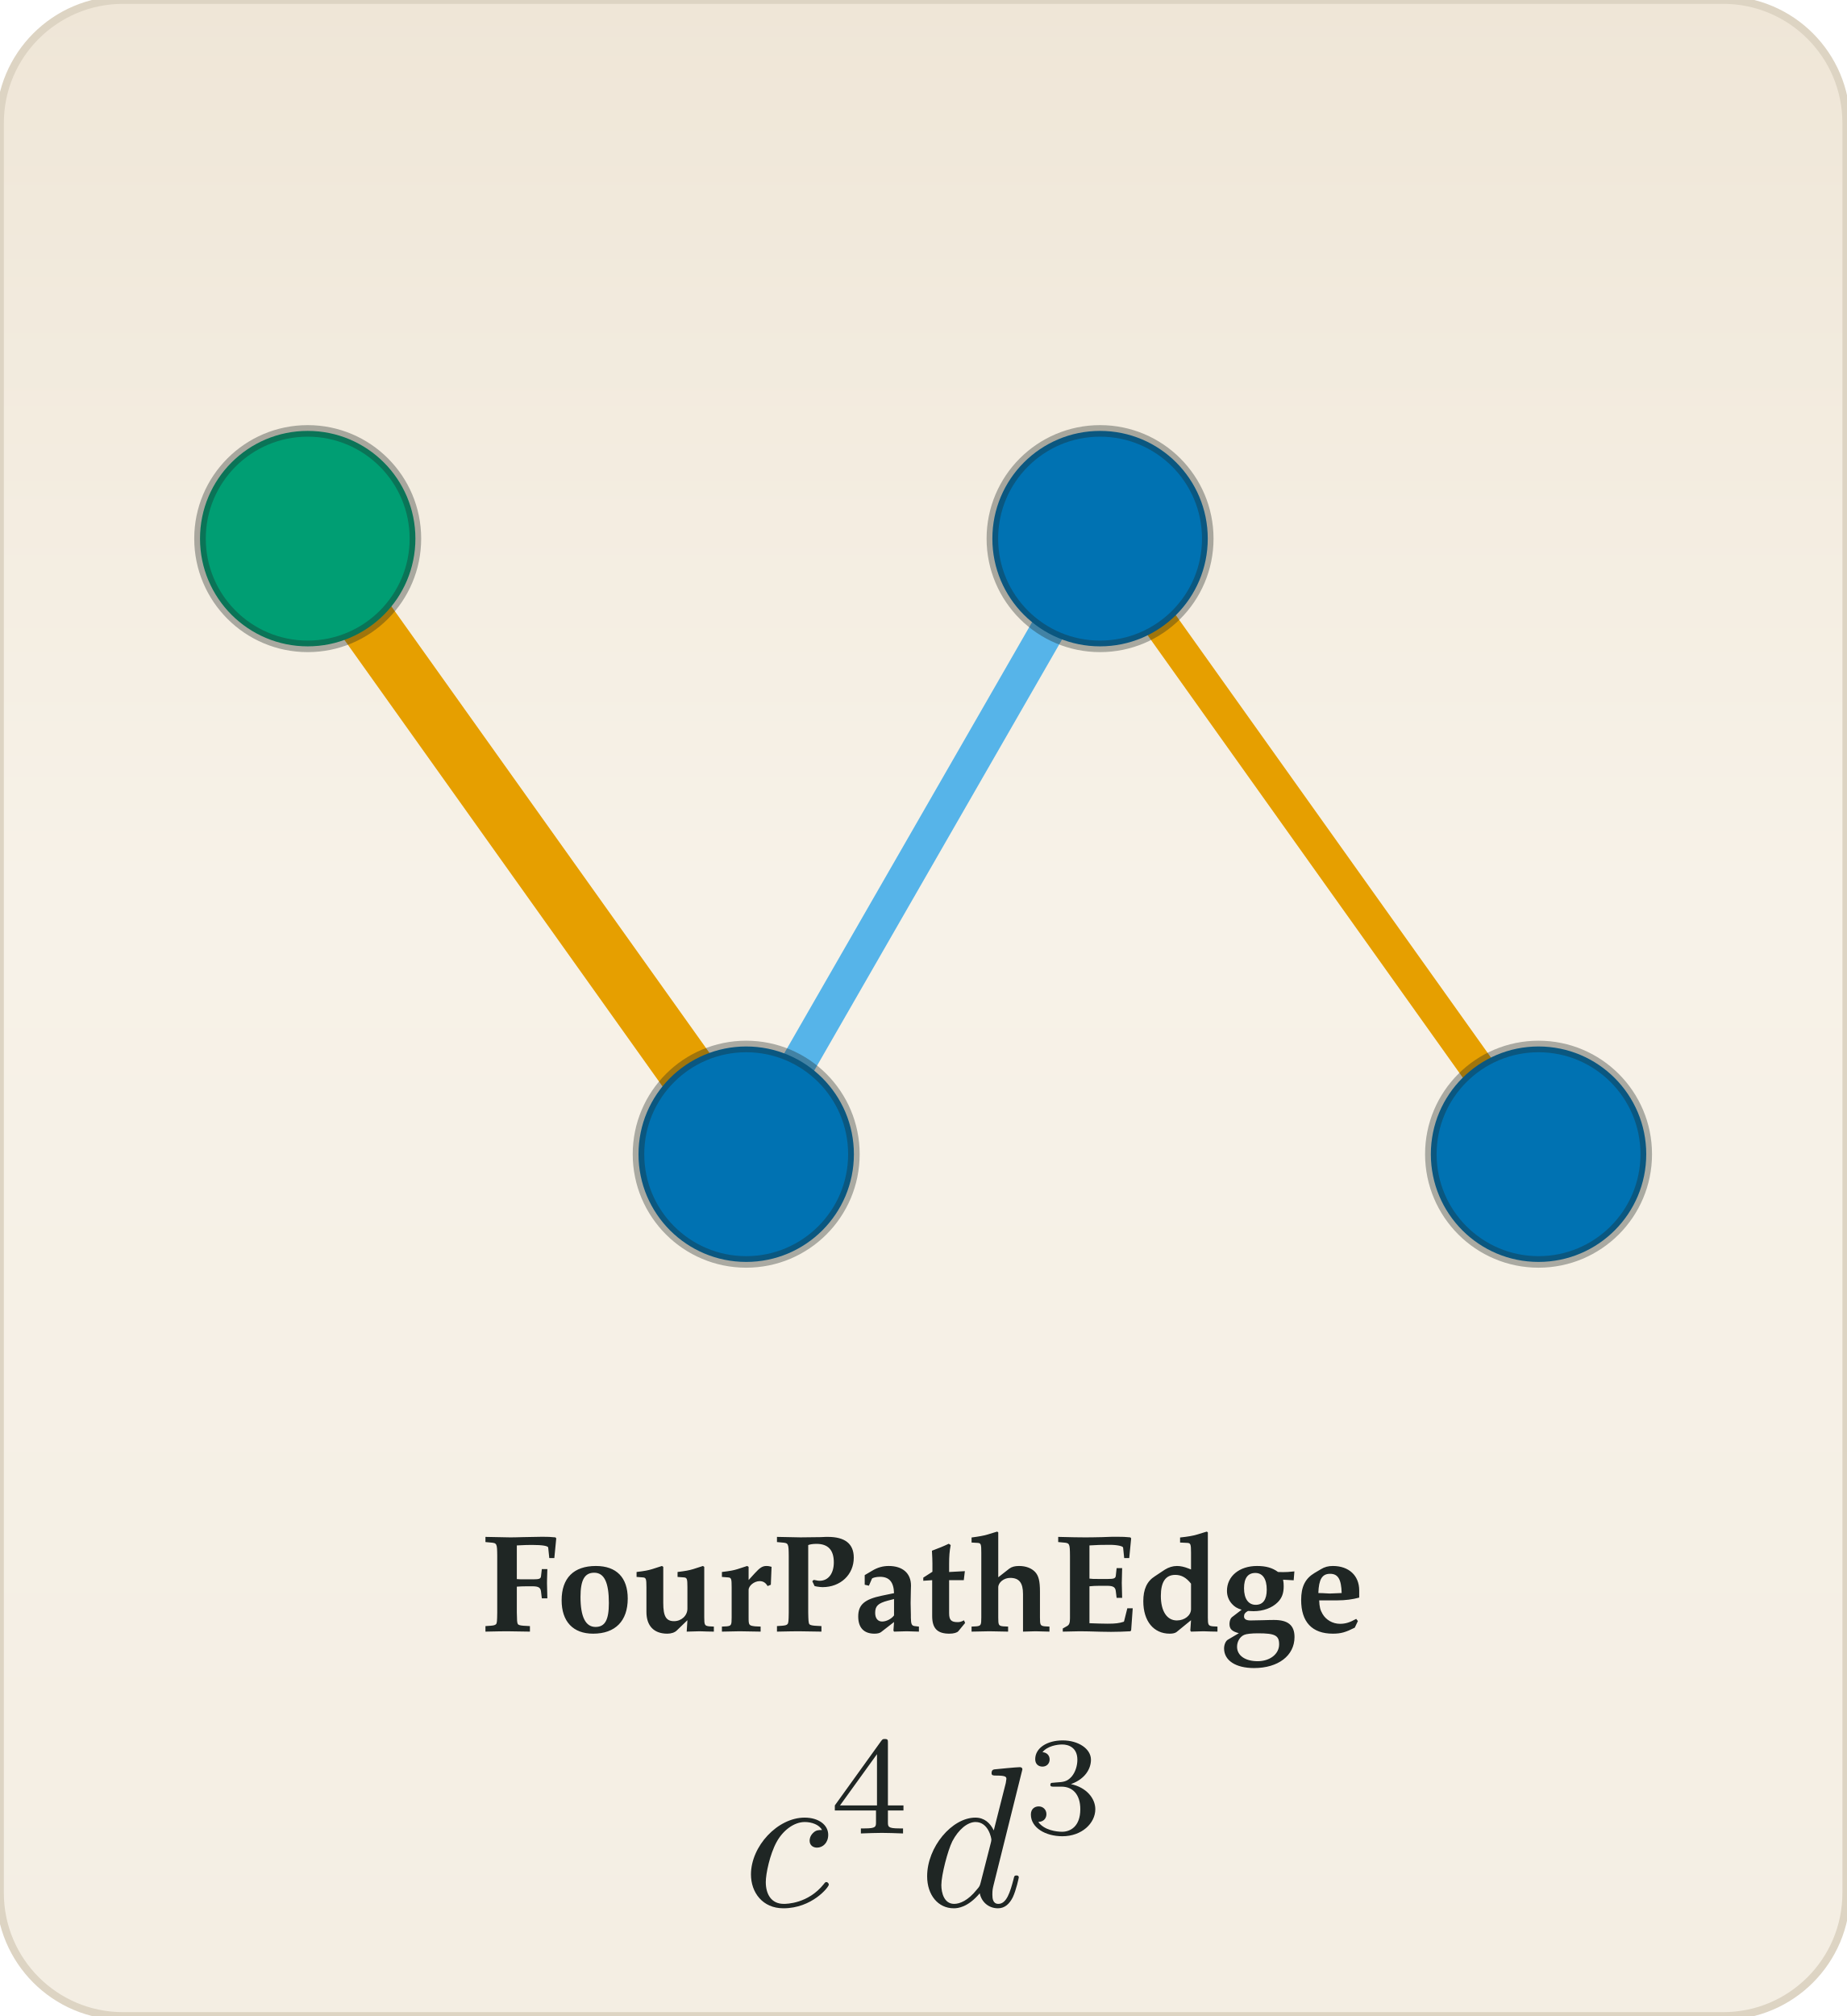
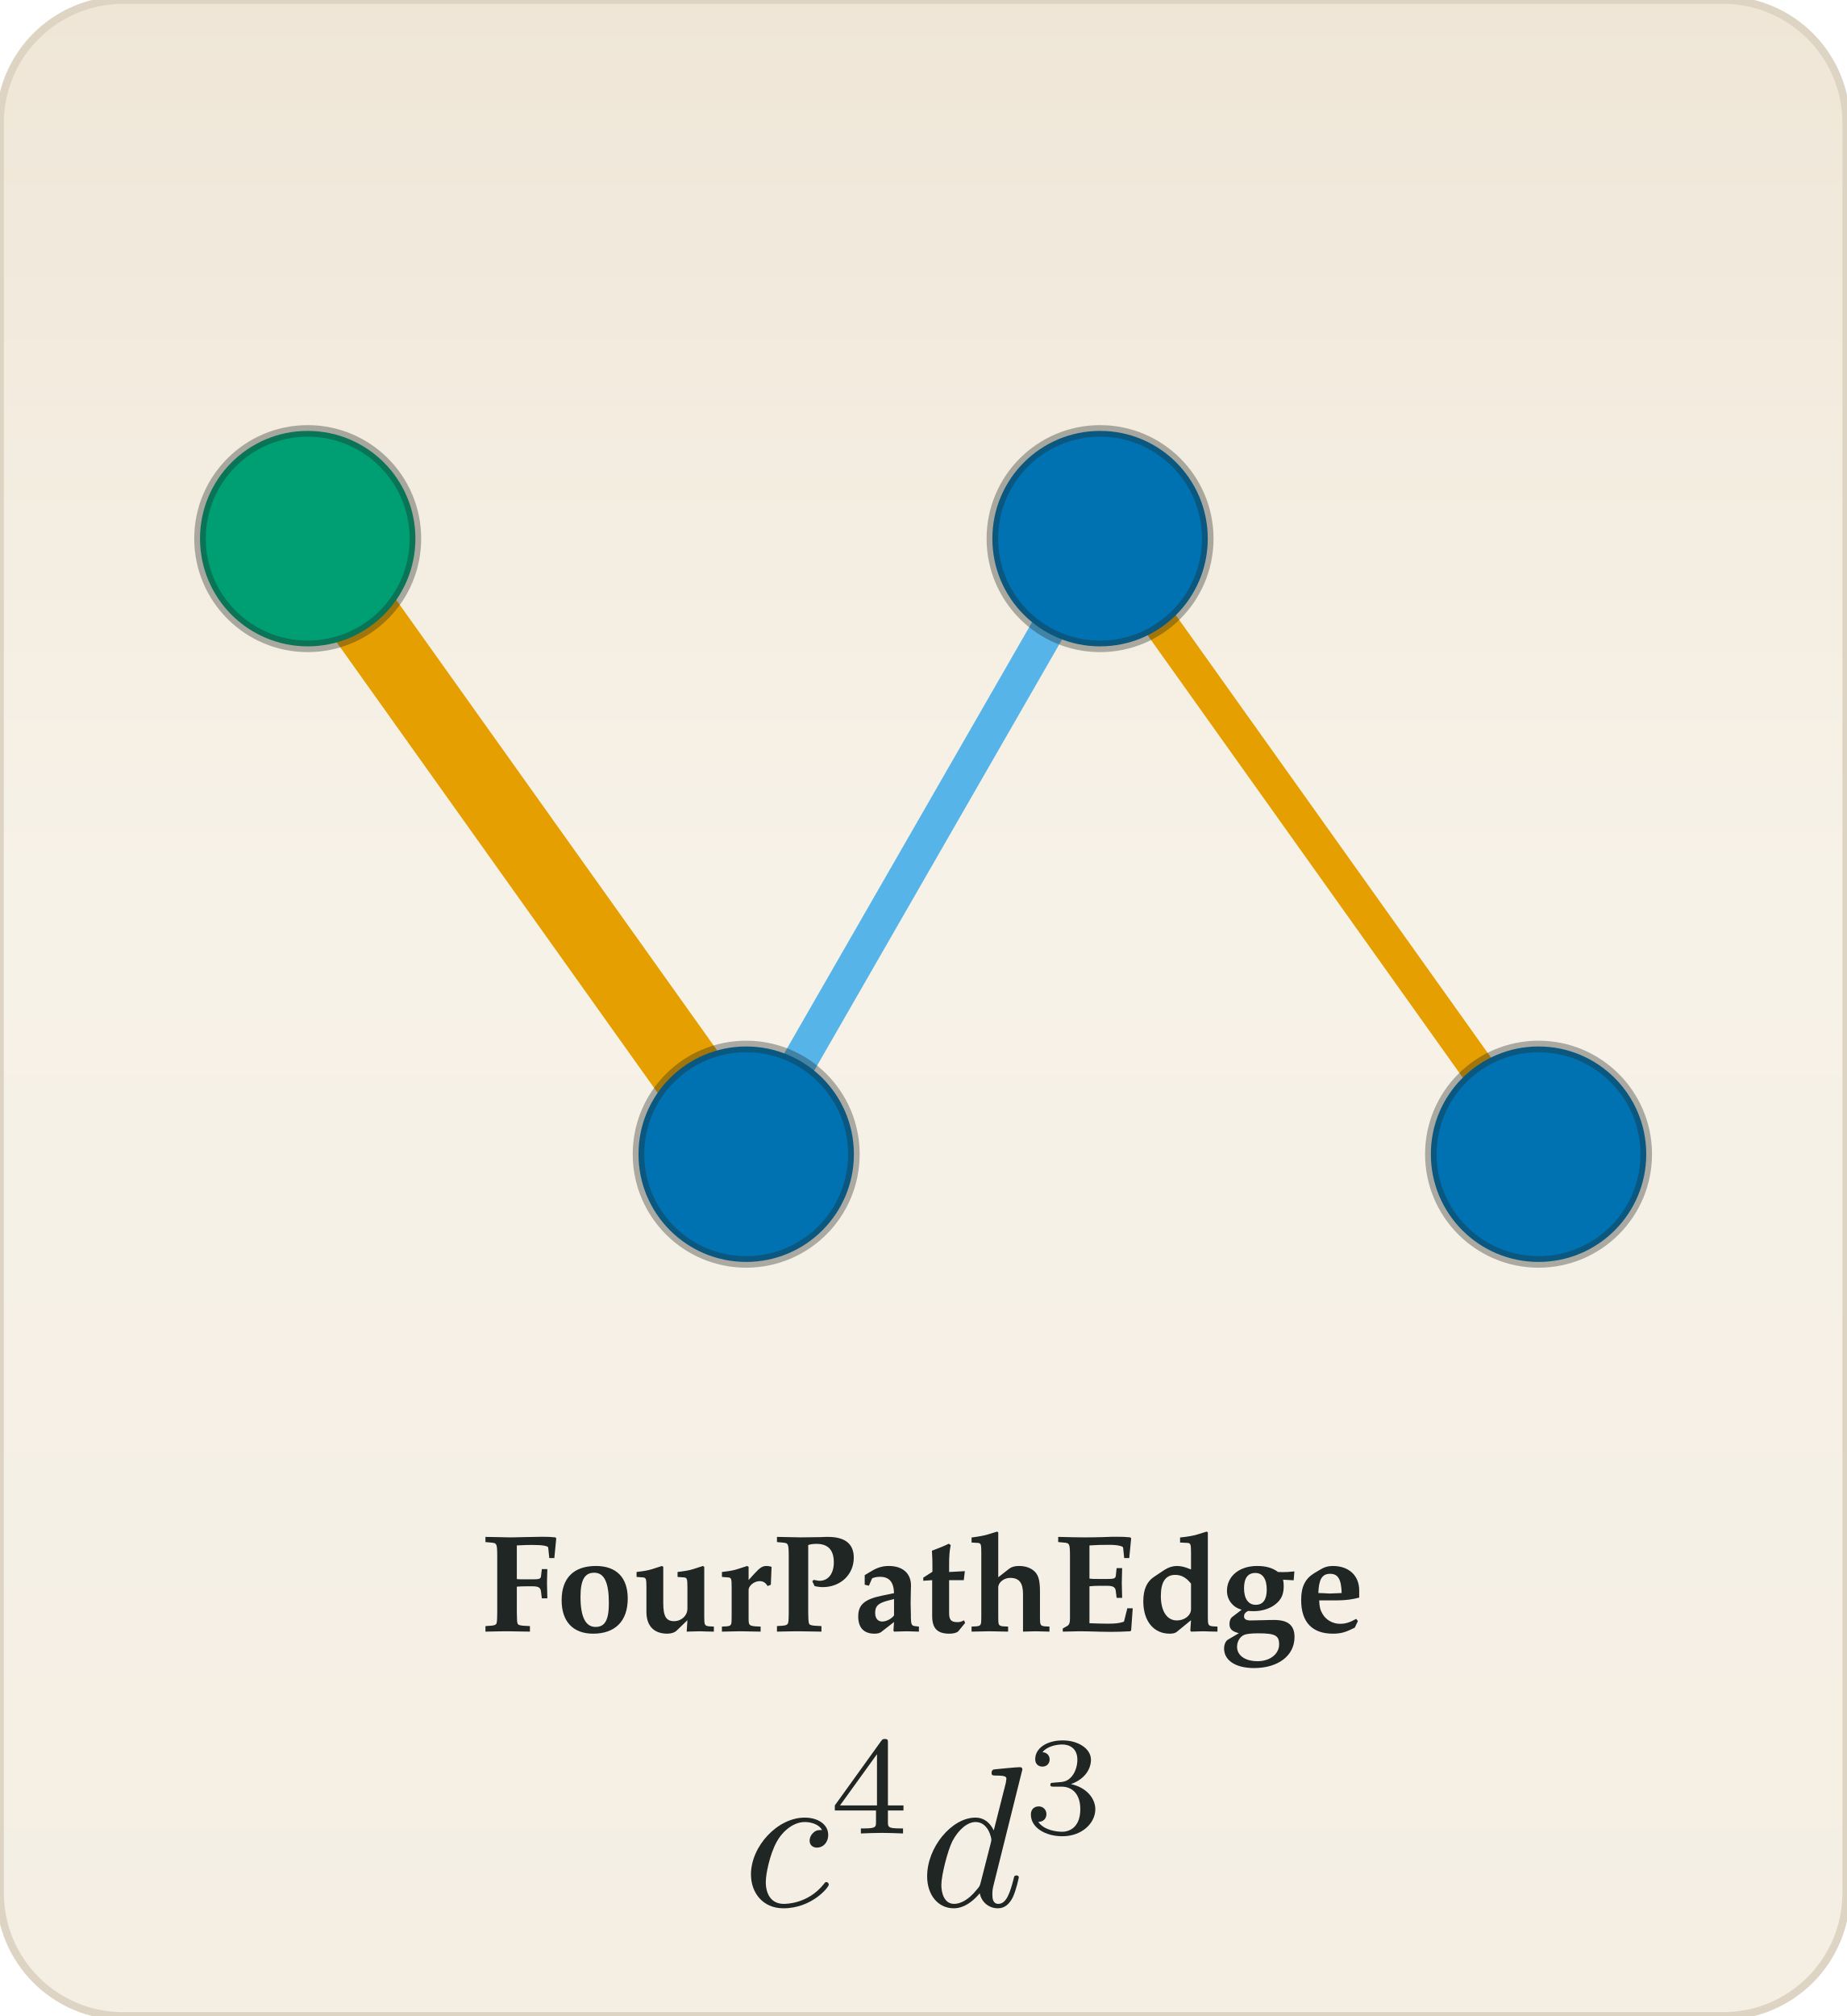
<svg xmlns="http://www.w3.org/2000/svg" xmlns:xlink="http://www.w3.org/1999/xlink" viewBox="0 0 240 262" width="240" height="262" role="img" aria-label="FourPathEdge (orbit 2)">
  <defs>
    <linearGradient id="paper" x1="0" y1="0" x2="0" y2="262" gradientUnits="userSpaceOnUse">
      <stop offset="0" stop-color="#efe6d7" />
      <stop offset="0.44" stop-color="#f7f2e8" />
      <stop offset="1" stop-color="#f4eee3" />
    </linearGradient>
  </defs>
  <rect width="240" height="262" rx="16" fill="url(#paper)" stroke="#ddd4c3" stroke-width="1" />
  <line x1="97.0" y1="150.0" x2="143.0" y2="70.0" stroke="#56B4E9" stroke-width="4.5" stroke-linecap="round" />
  <line x1="143.0" y1="70.0" x2="200.0" y2="150.0" stroke="#E69F00" stroke-width="4.5" stroke-linecap="round" />
-   <line x1="40.0" y1="70.0" x2="97.0" y2="150.0" stroke="#E69F00" stroke-width="7.5" stroke-linecap="round" />
+   <line x1="40.0" y1="70.0" x2="97.0" y2="150.0" stroke="#E69F00" stroke-width="9.5" stroke-linecap="round" />
  <circle cx="40.0" cy="70.0" r="14" fill="#009E73" stroke="#1f2624" stroke-width="1.5" stroke-opacity="0.35" />
  <circle cx="97.0" cy="150.0" r="14" fill="#0072B2" stroke="#1f2624" stroke-width="1.5" stroke-opacity="0.35" />
  <circle cx="143.0" cy="70.0" r="14" fill="#0072B2" stroke="#1f2624" stroke-width="1.5" stroke-opacity="0.35" />
  <circle cx="200.0" cy="150.0" r="14" fill="#0072B2" stroke="#1f2624" stroke-width="1.5" stroke-opacity="0.35" />
  <text x="120.0" y="212" text-anchor="middle" font-family="Iowan Old Style, Palatino Linotype, Book Antiqua, Georgia, serif" font-size="18" font-weight="600" fill="#1f2624">FourPathEdge</text>
  <svg x="97.62" y="226.00" width="44.76" height="22.00" viewBox="-69.599 -70.214 17.142 8.425" overflow="visible">
    <g fill="#1f2624">
      <defs>
        <path id="f2_g1-51" d="M1.904-2.329C2.448-2.329 2.838-1.953 2.838-1.206C2.838-.342 2.336-.084 1.932-.084C1.653-.084 1.039-.16 .746-.572C1.074-.586 1.151-.816 1.151-.962C1.151-1.186 .983-1.346 .767-1.346C.572-1.346 .377-1.227 .377-.941C.377-.286 1.102 .139 1.946 .139C2.915 .139 3.585-.509 3.585-1.206C3.585-1.75 3.138-2.294 2.371-2.455C3.103-2.72 3.368-3.243 3.368-3.668C3.368-4.219 2.734-4.631 1.96-4.631S.593-4.254 .593-3.696C.593-3.459 .746-3.327 .955-3.327C1.172-3.327 1.311-3.487 1.311-3.682C1.311-3.884 1.172-4.031 .955-4.045C1.2-4.352 1.681-4.428 1.939-4.428C2.253-4.428 2.692-4.275 2.692-3.668C2.692-3.375 2.594-3.055 2.413-2.838C2.183-2.573 1.988-2.559 1.639-2.538C1.465-2.525 1.451-2.525 1.416-2.518C1.402-2.518 1.346-2.504 1.346-2.427C1.346-2.329 1.409-2.329 1.527-2.329H1.904Z" />
        <path id="f2_g1-52" d="M3.689-1.144V-1.395H2.915V-4.505C2.915-4.652 2.915-4.7 2.762-4.7C2.678-4.7 2.65-4.7 2.58-4.603L.272-1.395V-1.144H2.322V-.572C2.322-.335 2.322-.251 1.757-.251H1.569V0C1.918-.014 2.364-.028 2.615-.028C2.873-.028 3.32-.014 3.668 0V-.251H3.48C2.915-.251 2.915-.335 2.915-.572V-1.144H3.689ZM2.371-3.947V-1.395H.53L2.371-3.947Z" />
        <path id="f2_g0-99" d="M3.945-3.786C3.786-3.786 3.646-3.786 3.507-3.646C3.347-3.497 3.328-3.328 3.328-3.258C3.328-3.019 3.507-2.909 3.696-2.909C3.985-2.909 4.254-3.148 4.254-3.547C4.254-4.035 3.786-4.403 3.078-4.403C1.733-4.403 .408-2.979 .408-1.574C.408-.677 .986 .11 2.022 .11C3.447 .11 4.284-.946 4.284-1.066C4.284-1.126 4.224-1.196 4.164-1.196C4.115-1.196 4.095-1.176 4.035-1.096C3.248-.11 2.162-.11 2.042-.11C1.415-.11 1.146-.598 1.146-1.196C1.146-1.604 1.345-2.57 1.684-3.188C1.993-3.756 2.54-4.184 3.088-4.184C3.427-4.184 3.806-4.055 3.945-3.786Z" />
        <path id="f2_g0-100" d="M5.141-6.804C5.141-6.814 5.141-6.914 5.011-6.914C4.862-6.914 3.915-6.824 3.746-6.804C3.666-6.795 3.606-6.745 3.606-6.615C3.606-6.496 3.696-6.496 3.846-6.496C4.324-6.496 4.344-6.426 4.344-6.326L4.314-6.127L3.716-3.766C3.537-4.134 3.248-4.403 2.8-4.403C1.634-4.403 .399-2.939 .399-1.484C.399-.548 .946 .11 1.724 .11C1.923 .11 2.421 .07 3.019-.638C3.098-.219 3.447 .11 3.925 .11C4.274 .11 4.503-.12 4.663-.438C4.832-.797 4.961-1.405 4.961-1.425C4.961-1.524 4.872-1.524 4.842-1.524C4.742-1.524 4.732-1.484 4.702-1.345C4.533-.697 4.354-.11 3.945-.11C3.676-.11 3.646-.369 3.646-.568C3.646-.807 3.666-.877 3.706-1.046L5.141-6.804ZM3.068-1.186C3.019-1.006 3.019-.986 2.869-.817C2.431-.269 2.022-.11 1.743-.11C1.245-.11 1.106-.658 1.106-1.046C1.106-1.544 1.425-2.77 1.654-3.228C1.963-3.816 2.411-4.184 2.809-4.184C3.457-4.184 3.597-3.367 3.597-3.308S3.577-3.188 3.567-3.138L3.068-1.186Z" />
      </defs>
      <g id="f2_page">
        <use x="-70.007" y="-61.898" xlink:href="#f2_g0-99" />
        <use x="-65.696" y="-65.513" xlink:href="#f2_g1-52" />
        <use x="-61.227" y="-61.898" xlink:href="#f2_g0-100" />
        <use x="-56.041" y="-65.513" xlink:href="#f2_g1-51" />
      </g>
    </g>
  </svg>
</svg>
